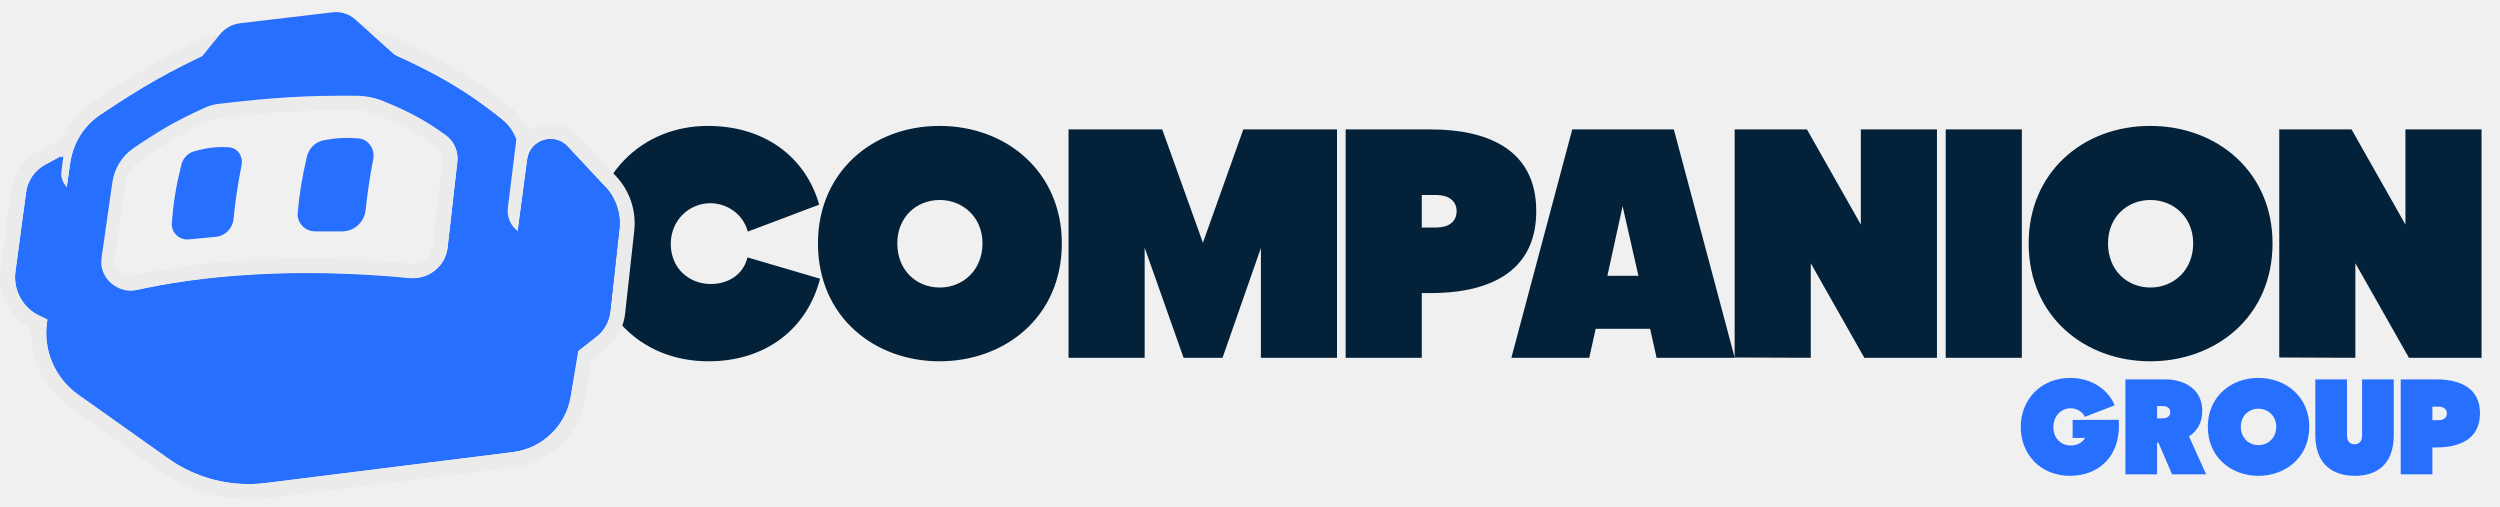
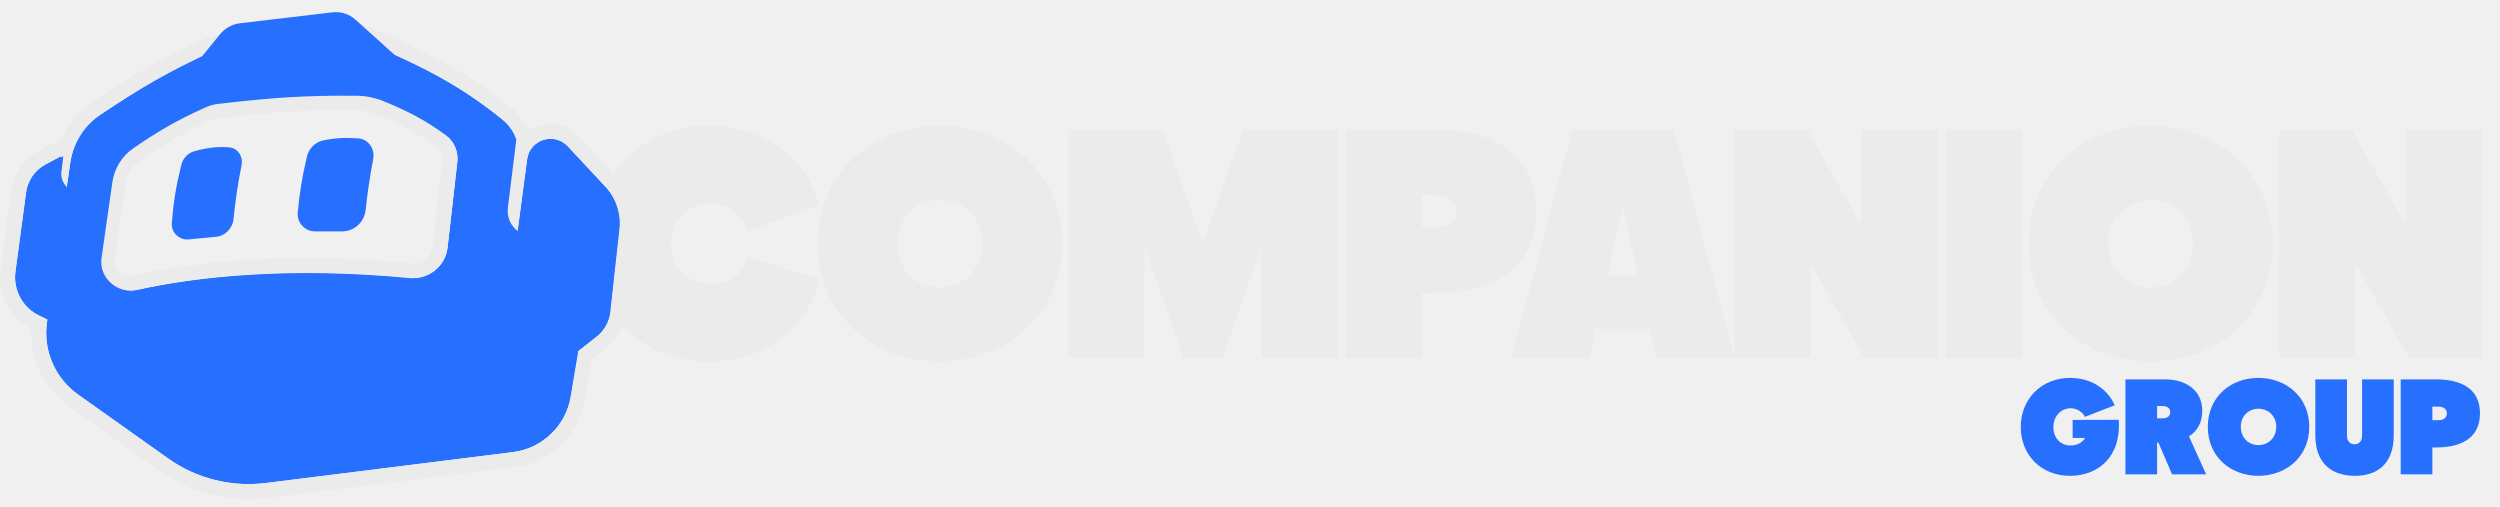
<svg xmlns="http://www.w3.org/2000/svg" width="326" height="66" viewBox="0 0 326 66" fill="none" class="hidden w-full max-w-300 xl:block 2xl:max-w-400">
-   <path d="M92.394 47.113C83.307 47.113 77.161 40.432 77.161 31.804C77.161 23.062 83.537 16.419 92.317 16.419C99.494 16.419 104.992 20.275 106.824 26.689L97.509 30.201C96.898 27.872 94.76 26.498 92.623 26.498C89.912 26.498 87.469 28.674 87.469 31.804C87.469 35.011 89.874 37.035 92.699 37.035C94.76 37.035 96.898 35.966 97.471 33.56L106.939 36.347C105.183 43.066 99.685 47.113 92.394 47.113ZM122.505 47.113C114.144 47.113 106.661 41.425 106.661 31.728C106.661 22.489 113.724 16.419 122.505 16.419C131.324 16.419 138.463 22.489 138.463 31.728C138.463 41.349 131.018 47.113 122.505 47.113ZM122.543 37.493C125.559 37.493 128.117 35.24 128.117 31.728C128.117 28.33 125.559 26.078 122.543 26.078C119.489 26.078 117.007 28.33 117.007 31.728C117.007 35.278 119.527 37.493 122.543 37.493ZM139.337 46.655V16.877H151.554L156.86 31.652L162.128 16.877H174.345V46.655H164.419V32.339L159.418 46.655H154.34L149.263 32.301V46.655H139.337ZM175.474 46.655V16.877H186.583C193.837 16.877 200.327 19.397 200.327 27.529C200.327 35.889 193.531 38.218 186.583 38.218H185.4V46.655H175.474ZM185.4 29.666H187.308C188.874 29.666 189.943 28.941 189.943 27.529C189.943 26.154 188.835 25.429 187.308 25.429H185.4V29.666ZM216.016 46.655L215.176 42.876H208.076L207.236 46.655H197.081L205.021 16.877H218.269L226.209 46.655H216.016ZM209.603 35.966H213.649L211.588 26.88L209.603 35.966ZM226.198 46.617V16.877H235.627L242.652 29.285V16.877H252.578V46.655H243.11L236.124 34.324V46.655L226.198 46.617ZM253.722 46.655V16.877H263.648V46.655H253.722ZM280.381 47.113C272.021 47.113 264.538 41.425 264.538 31.728C264.538 22.489 271.601 16.419 280.381 16.419C289.2 16.419 296.339 22.489 296.339 31.728C296.339 41.349 288.895 47.113 280.381 47.113ZM280.42 37.493C283.436 37.493 285.993 35.24 285.993 31.728C285.993 28.33 283.436 26.078 280.42 26.078C277.366 26.078 274.884 28.33 274.884 31.728C274.884 35.278 277.404 37.493 280.42 37.493ZM297.214 46.617V16.877H306.643L313.668 29.285V16.877H323.594V46.655H314.126L307.14 34.324V46.655L297.214 46.617Z" fill="#032139" />
+   <path d="M92.394 47.113C83.307 47.113 77.161 40.432 77.161 31.804C77.161 23.062 83.537 16.419 92.317 16.419C99.494 16.419 104.992 20.275 106.824 26.689L97.509 30.201C96.898 27.872 94.76 26.498 92.623 26.498C89.912 26.498 87.469 28.674 87.469 31.804C87.469 35.011 89.874 37.035 92.699 37.035C94.76 37.035 96.898 35.966 97.471 33.56L106.939 36.347C105.183 43.066 99.685 47.113 92.394 47.113ZM122.505 47.113C114.144 47.113 106.661 41.425 106.661 31.728C106.661 22.489 113.724 16.419 122.505 16.419C131.324 16.419 138.463 22.489 138.463 31.728C138.463 41.349 131.018 47.113 122.505 47.113ZM122.543 37.493C125.559 37.493 128.117 35.24 128.117 31.728C128.117 28.33 125.559 26.078 122.543 26.078C119.489 26.078 117.007 28.33 117.007 31.728C117.007 35.278 119.527 37.493 122.543 37.493ZM139.337 46.655V16.877H151.554L156.86 31.652L162.128 16.877H174.345V46.655H164.419V32.339L159.418 46.655H154.34L149.263 32.301V46.655H139.337ZM175.474 46.655V16.877H186.583C193.837 16.877 200.327 19.397 200.327 27.529C200.327 35.889 193.531 38.218 186.583 38.218H185.4V46.655H175.474ZM185.4 29.666H187.308C188.874 29.666 189.943 28.941 189.943 27.529C189.943 26.154 188.835 25.429 187.308 25.429H185.4V29.666ZM216.016 46.655L215.176 42.876H208.076L207.236 46.655H197.081L205.021 16.877H218.269L226.209 46.655H216.016ZM209.603 35.966H213.649L211.588 26.88L209.603 35.966ZM226.198 46.617V16.877H235.627L242.652 29.285V16.877H252.578V46.655H243.11L236.124 34.324V46.655L226.198 46.617ZM253.722 46.655V16.877H263.648V46.655H253.722ZM280.381 47.113C272.021 47.113 264.538 41.425 264.538 31.728C264.538 22.489 271.601 16.419 280.381 16.419C289.2 16.419 296.339 22.489 296.339 31.728C296.339 41.349 288.895 47.113 280.381 47.113ZM280.42 37.493C283.436 37.493 285.993 35.24 285.993 31.728C285.993 28.33 283.436 26.078 280.42 26.078C277.366 26.078 274.884 28.33 274.884 31.728C274.884 35.278 277.404 37.493 280.42 37.493ZM297.214 46.617V16.877H306.643L313.668 29.285V16.877H323.594V46.655H314.126L307.14 34.324V46.655L297.214 46.617Z" fill="#EBEBEB" />
  <path d="M269.938 62.047C266.095 62.047 263.507 59.268 263.507 55.679C263.507 52.043 266.19 49.28 269.938 49.28C272.859 49.28 274.94 50.884 275.749 52.853L271.859 54.361C271.7 53.885 270.938 53.234 270.017 53.234C268.826 53.234 267.762 54.203 267.762 55.695C267.762 57.219 268.81 58.093 270.001 58.093C270.811 58.093 271.542 57.743 271.891 57.108H270.271V54.758L276.289 54.742C276.623 59.601 273.574 62.047 269.938 62.047ZM277.155 61.856V49.471H282.332C284.984 49.471 287.175 50.836 287.175 53.583C287.175 55.155 286.492 56.235 285.444 56.902L287.683 61.856H283.237L281.458 57.712H281.284V61.856H277.155ZM281.284 54.552H281.998C282.554 54.552 282.999 54.314 282.999 53.742C282.999 53.186 282.538 52.948 281.998 52.948H281.284V54.552ZM294.488 62.047C291.011 62.047 287.899 59.681 287.899 55.647C287.899 51.805 290.836 49.28 294.488 49.28C298.156 49.28 301.126 51.805 301.126 55.647C301.126 59.649 298.029 62.047 294.488 62.047ZM294.504 58.045C295.759 58.045 296.823 57.108 296.823 55.647C296.823 54.234 295.759 53.297 294.504 53.297C293.234 53.297 292.202 54.234 292.202 55.647C292.202 57.124 293.25 58.045 294.504 58.045ZM307.095 62.047C304.443 62.047 301.918 60.776 301.918 56.743V49.471H306.047V56.775C306.047 57.537 306.444 57.934 307.031 57.934C307.619 57.934 308.016 57.553 308.016 56.775V49.471H312.144V56.743C312.144 60.792 309.667 62.047 307.095 62.047ZM313.053 61.856V49.471H317.674C320.691 49.471 323.39 50.519 323.39 53.901C323.39 57.378 320.564 58.347 317.674 58.347H317.182V61.856H313.053ZM317.182 54.79H317.976C318.627 54.79 319.071 54.488 319.071 53.901C319.071 53.329 318.611 53.027 317.976 53.027H317.182V54.79Z" fill="#276FFF" />
  <mask id="path-3-outside-1_859_2" maskUnits="userSpaceOnUse" x="-1.416" y="1.359" width="86.653" height="65.645" fill="black">
    <rect fill="white" x="-1.416" y="1.359" width="86.653" height="65.645" />
    <path d="M46.329 4.959C55.266 8.63 60.035 11.201 65.472 15.584C66.319 16.267 66.927 17.164 67.275 18.158L66.165 27.09C66.017 28.28 66.53 29.455 67.499 30.157L68.748 20.763C69.088 18.207 72.246 17.197 74.006 19.081L78.923 24.349C80.309 25.834 80.978 27.851 80.755 29.87L79.56 40.706C79.422 41.956 78.789 43.098 77.803 43.877L75.376 45.793L74.372 51.771C73.736 55.557 70.69 58.476 66.881 58.953L34.643 62.986C30.157 63.547 25.622 62.406 21.935 59.79L10.184 51.454C7.162 49.309 5.596 45.65 6.132 41.983L6.177 41.673L5.092 41.148C2.937 40.105 1.695 37.794 2.013 35.421L3.402 25.08C3.609 23.537 4.546 22.187 5.918 21.453L8.001 20.336L7.754 22.365C7.681 22.968 7.844 23.577 8.21 24.063L8.661 24.663L9.17 21.187C9.538 18.666 10.932 16.402 13.048 14.981C18.571 11.274 22.218 9.199 27.669 6.703C27.818 6.687 40.928 5.234 46.329 4.959ZM46.36 12.417C39.565 12.357 35.201 12.67 28.271 13.486C27.703 13.553 27.144 13.703 26.623 13.937C22.811 15.647 20.342 17.11 17.155 19.297C15.656 20.326 14.675 21.951 14.417 23.751L13 33.649C12.625 36.273 15.144 38.421 17.731 37.846C25.703 36.075 37.751 34.796 53.34 36.288C55.827 36.526 58.086 34.76 58.369 32.277L59.637 21.127C59.791 19.769 59.234 18.417 58.129 17.612C55.392 15.622 53.269 14.5 49.897 13.12C48.776 12.661 47.571 12.427 46.36 12.417Z" />
  </mask>
  <path d="M46.329 4.959C55.266 8.63 60.035 11.201 65.472 15.584C66.319 16.267 66.927 17.164 67.275 18.158L66.165 27.09C66.017 28.28 66.53 29.455 67.499 30.157L68.748 20.763C69.088 18.207 72.246 17.197 74.006 19.081L78.923 24.349C80.309 25.834 80.978 27.851 80.755 29.87L79.56 40.706C79.422 41.956 78.789 43.098 77.803 43.877L75.376 45.793L74.372 51.771C73.736 55.557 70.69 58.476 66.881 58.953L34.643 62.986C30.157 63.547 25.622 62.406 21.935 59.79L10.184 51.454C7.162 49.309 5.596 45.65 6.132 41.983L6.177 41.673L5.092 41.148C2.937 40.105 1.695 37.794 2.013 35.421L3.402 25.08C3.609 23.537 4.546 22.187 5.918 21.453L8.001 20.336L7.754 22.365C7.681 22.968 7.844 23.577 8.21 24.063L8.661 24.663L9.17 21.187C9.538 18.666 10.932 16.402 13.048 14.981C18.571 11.274 22.218 9.199 27.669 6.703C27.818 6.687 40.928 5.234 46.329 4.959ZM46.36 12.417C39.565 12.357 35.201 12.67 28.271 13.486C27.703 13.553 27.144 13.703 26.623 13.937C22.811 15.647 20.342 17.11 17.155 19.297C15.656 20.326 14.675 21.951 14.417 23.751L13 33.649C12.625 36.273 15.144 38.421 17.731 37.846C25.703 36.075 37.751 34.796 53.34 36.288C55.827 36.526 58.086 34.76 58.369 32.277L59.637 21.127C59.791 19.769 59.234 18.417 58.129 17.612C55.392 15.622 53.269 14.5 49.897 13.12C48.776 12.661 47.571 12.427 46.36 12.417Z" fill="#276FFF" />
  <path d="M46.329 4.959L47.075 3.142L46.668 2.975L46.229 2.997L46.329 4.959ZM65.472 15.584L66.705 14.056L66.705 14.056L65.472 15.584ZM67.275 18.158L69.224 18.4L69.281 17.943L69.129 17.509L67.275 18.158ZM66.165 27.09L64.217 26.848L64.217 26.848L66.165 27.09ZM67.499 30.157L66.346 31.747L69.012 33.68L69.446 30.416L67.499 30.157ZM68.748 20.763L70.695 21.022L70.695 21.022L68.748 20.763ZM74.006 19.081L75.442 17.741L75.441 17.741L74.006 19.081ZM78.923 24.349L80.359 23.009L80.358 23.009L78.923 24.349ZM80.755 29.87L82.707 30.086L82.707 30.085L80.755 29.87ZM79.56 40.706L81.512 40.921L81.512 40.921L79.56 40.706ZM77.803 43.877L79.019 45.419L79.02 45.418L77.803 43.877ZM75.376 45.793L74.159 44.252L73.565 44.721L73.44 45.468L75.376 45.793ZM74.372 51.771L76.309 52.096L76.309 52.096L74.372 51.771ZM66.881 58.953L67.125 60.901L67.125 60.901L66.881 58.953ZM34.643 62.986L34.886 64.934L34.887 64.934L34.643 62.986ZM21.935 59.79L20.799 61.392L20.799 61.392L21.935 59.79ZM10.184 51.454L9.048 53.055L9.048 53.055L10.184 51.454ZM6.132 41.983L8.075 42.267L8.075 42.265L6.132 41.983ZM6.177 41.673L8.12 41.955L8.327 40.532L7.032 39.905L6.177 41.673ZM5.092 41.148L4.237 42.915L4.237 42.915L5.092 41.148ZM2.013 35.421L0.067 35.159L0.067 35.159L2.013 35.421ZM3.402 25.08L5.348 25.341L5.348 25.341L3.402 25.08ZM5.918 21.453L6.845 23.184L6.846 23.183L5.918 21.453ZM8.001 20.336L9.95 20.573L10.407 16.819L7.073 18.605L8.001 20.336ZM7.754 22.365L9.703 22.603L9.704 22.602L7.754 22.365ZM8.21 24.063L9.778 22.882L9.778 22.882L8.21 24.063ZM8.661 24.663L7.093 25.844L9.923 29.603L10.604 24.947L8.661 24.663ZM9.17 21.187L11.113 21.471L11.113 21.471L9.17 21.187ZM13.048 14.981L11.954 13.351L11.954 13.351L13.048 14.981ZM27.669 6.703L27.452 4.752L27.139 4.786L26.851 4.918L27.669 6.703ZM46.36 12.417L46.377 10.453L46.377 10.453L46.36 12.417ZM28.271 13.486L28.042 11.536L28.042 11.536L28.271 13.486ZM26.623 13.937L25.82 12.145L25.819 12.146L26.623 13.937ZM17.155 19.297L16.044 17.677L16.044 17.678L17.155 19.297ZM14.417 23.751L12.473 23.473L12.473 23.473L14.417 23.751ZM13 33.649L11.057 33.371L11.057 33.371L13 33.649ZM17.731 37.846L17.305 35.929L17.305 35.929L17.731 37.846ZM53.34 36.288L53.153 38.243L53.153 38.243L53.34 36.288ZM58.369 32.277L60.32 32.499L60.32 32.499L58.369 32.277ZM59.637 21.127L61.588 21.349L61.588 21.349L59.637 21.127ZM58.129 17.612L59.284 16.025L59.284 16.024L58.129 17.612ZM49.897 13.12L50.641 11.302L50.641 11.302L49.897 13.12ZM46.329 4.959L45.583 6.775C54.425 10.408 59.005 12.893 64.24 17.113L65.472 15.584L66.705 14.056C61.065 9.509 56.107 6.853 47.075 3.142L46.329 4.959ZM65.472 15.584L64.24 17.113C64.786 17.553 65.188 18.139 65.422 18.807L67.275 18.158L69.129 17.509C68.666 16.189 67.851 14.98 66.705 14.056L65.472 15.584ZM67.275 18.158L65.326 17.916L64.217 26.848L66.165 27.09L68.114 27.332L69.224 18.4L67.275 18.158ZM66.165 27.09L64.217 26.848C63.98 28.75 64.8 30.626 66.346 31.747L67.499 30.157L68.652 28.568C68.26 28.284 68.055 27.81 68.114 27.332L66.165 27.09ZM67.499 30.157L69.446 30.416L70.695 21.022L68.748 20.763L66.802 20.504L65.553 29.899L67.499 30.157ZM68.748 20.763L70.695 21.022C70.816 20.109 71.943 19.749 72.571 20.421L74.006 19.081L75.441 17.741C72.55 14.644 67.359 16.305 66.802 20.505L68.748 20.763ZM74.006 19.081L72.571 20.421L77.487 25.689L78.923 24.349L80.358 23.009L75.442 17.741L74.006 19.081ZM78.923 24.349L77.487 25.689C78.483 26.756 78.963 28.204 78.803 29.655L80.755 29.87L82.707 30.085C82.992 27.498 82.135 24.913 80.359 23.009L78.923 24.349ZM80.755 29.87L78.803 29.655L77.608 40.491L79.56 40.706L81.512 40.921L82.707 30.086L80.755 29.87ZM79.56 40.706L77.608 40.491C77.528 41.218 77.16 41.883 76.586 42.337L77.803 43.877L79.02 45.418C80.419 44.313 81.317 42.693 81.512 40.921L79.56 40.706ZM77.803 43.877L76.586 42.336L74.159 44.252L75.376 45.793L76.593 47.334L79.019 45.419L77.803 43.877ZM75.376 45.793L73.44 45.468L72.436 51.446L74.372 51.771L76.309 52.096L77.313 46.118L75.376 45.793ZM74.372 51.771L72.436 51.445C71.943 54.375 69.586 56.636 66.637 57.005L66.881 58.953L67.125 60.901C71.794 60.317 75.529 56.738 76.309 52.096L74.372 51.771ZM66.881 58.953L66.637 57.005L34.399 61.037L34.643 62.986L34.887 64.934L67.125 60.901L66.881 58.953ZM34.643 62.986L34.399 61.037C30.4 61.537 26.358 60.521 23.071 58.189L21.935 59.79L20.799 61.392C24.886 64.292 29.913 65.556 34.886 64.934L34.643 62.986ZM21.935 59.79L23.071 58.189L11.321 49.852L10.184 51.454L9.048 53.055L20.799 61.392L21.935 59.79ZM10.184 51.454L11.321 49.852C8.9 48.135 7.646 45.204 8.075 42.267L6.132 41.983L4.189 41.699C3.547 46.096 5.423 50.483 9.048 53.055L10.184 51.454ZM6.132 41.983L8.075 42.265L8.12 41.955L6.177 41.673L4.234 41.391L4.189 41.701L6.132 41.983ZM6.177 41.673L7.032 39.905L5.947 39.38L5.092 41.148L4.237 42.915L5.322 43.44L6.177 41.673ZM5.092 41.148L5.948 39.38C4.556 38.707 3.754 37.214 3.959 35.682L2.013 35.421L0.067 35.159C-0.365 38.373 1.318 41.503 4.237 42.915L5.092 41.148ZM2.013 35.421L3.959 35.682L5.348 25.341L3.402 25.08L1.456 24.818L0.067 35.159L2.013 35.421ZM3.402 25.08L5.348 25.341C5.471 24.424 6.029 23.621 6.845 23.184L5.918 21.453L4.992 19.721C3.064 20.753 1.747 22.65 1.456 24.818L3.402 25.08ZM5.918 21.453L6.846 23.183L8.929 22.067L8.001 20.336L7.073 18.605L4.991 19.722L5.918 21.453ZM8.001 20.336L6.052 20.099L5.805 22.128L7.754 22.365L9.704 22.602L9.95 20.573L8.001 20.336ZM7.754 22.365L5.805 22.126C5.67 23.235 5.969 24.352 6.641 25.244L8.21 24.063L9.778 22.882C9.718 22.802 9.691 22.702 9.703 22.603L7.754 22.365ZM8.21 24.063L6.641 25.244L7.093 25.844L8.661 24.663L10.23 23.482L9.778 22.882L8.21 24.063ZM8.661 24.663L10.604 24.947L11.113 21.471L9.17 21.187L7.227 20.903L6.718 24.379L8.661 24.663ZM9.17 21.187L11.113 21.471C11.403 19.482 12.5 17.714 14.143 16.612L13.048 14.981L11.954 13.351C9.365 15.089 7.673 17.849 7.227 20.903L9.17 21.187ZM13.048 14.981L14.143 16.612C19.589 12.955 23.144 10.935 28.486 8.489L27.669 6.703L26.851 4.918C21.292 7.463 17.552 9.593 11.954 13.351L13.048 14.981ZM27.669 6.703L27.885 8.655C28.064 8.635 41.101 7.191 46.429 6.92L46.329 4.959L46.229 2.997C40.755 3.277 27.573 4.738 27.452 4.752L27.669 6.703ZM46.36 12.417L46.377 10.453C39.482 10.393 35.033 10.712 28.042 11.536L28.271 13.486L28.501 15.436C35.369 14.627 39.648 14.322 46.343 14.38L46.36 12.417ZM28.271 13.486L28.042 11.536C27.285 11.625 26.531 11.826 25.82 12.145L26.623 13.937L27.426 15.729C27.758 15.58 28.122 15.481 28.501 15.436L28.271 13.486ZM26.623 13.937L25.819 12.146C21.882 13.912 19.31 15.436 16.044 17.677L17.155 19.297L18.267 20.916C21.373 18.784 23.739 17.383 27.426 15.729L26.623 13.937ZM17.155 19.297L16.044 17.678C14.077 19.028 12.806 21.147 12.473 23.473L14.417 23.751L16.36 24.029C16.543 22.754 17.235 21.623 18.267 20.916L17.155 19.297ZM14.417 23.751L12.473 23.473L11.057 33.371L13 33.649L14.944 33.927L16.361 24.029L14.417 23.751ZM13 33.649L11.057 33.371C10.469 37.48 14.358 40.607 18.157 39.763L17.731 37.846L17.305 35.929C15.93 36.234 14.781 35.065 14.944 33.927L13 33.649ZM17.731 37.846L18.157 39.763C25.922 38.037 37.763 36.77 53.153 38.243L53.34 36.288L53.527 34.333C37.739 32.822 25.483 34.112 17.305 35.929L17.731 37.846ZM53.34 36.288L53.153 38.243C56.666 38.578 59.912 36.085 60.32 32.499L58.369 32.277L56.418 32.055C56.261 33.434 54.988 34.473 53.526 34.333L53.34 36.288ZM58.369 32.277L60.32 32.499L61.588 21.349L59.637 21.127L57.686 20.905L56.418 32.055L58.369 32.277ZM59.637 21.127L61.588 21.349C61.818 19.328 60.992 17.268 59.284 16.025L58.129 17.612L56.974 19.2C57.476 19.566 57.765 20.21 57.686 20.906L59.637 21.127ZM58.129 17.612L59.284 16.024C56.396 13.924 54.129 12.73 50.641 11.302L49.897 13.12L49.154 14.937C52.41 16.27 54.388 17.32 56.974 19.2L58.129 17.612ZM49.897 13.12L50.641 11.302C49.28 10.745 47.828 10.466 46.377 10.453L46.36 12.417L46.343 14.38C47.315 14.389 48.272 14.576 49.154 14.937L49.897 13.12Z" fill="#EBEBEB" mask="url(#path-3-outside-1_859_2)" />
  <path d="M46.451 5.052C55.358 8.711 60.111 11.273 65.529 15.641C66.374 16.322 66.98 17.217 67.327 18.209L66.222 27.107C66.074 28.293 66.584 29.464 67.55 30.164L68.794 20.802C69.133 18.255 72.282 17.248 74.035 19.127L78.935 24.376C80.316 25.856 80.983 27.866 80.761 29.879L79.57 40.677C79.432 41.922 78.802 43.061 77.819 43.837L75.4 45.747L74.4 51.704C73.765 55.477 70.73 58.386 66.934 58.861L34.806 62.879C30.335 63.439 25.816 62.303 22.141 59.696L10.431 51.388C7.418 49.251 5.858 45.604 6.392 41.949L6.437 41.639L5.356 41.116C3.209 40.077 1.971 37.775 2.288 35.41L3.672 25.103C3.878 23.566 4.812 22.222 6.18 21.49L8.256 20.378L8.009 22.398C7.935 23 8.097 23.607 8.462 24.091L8.913 24.689L9.419 21.224C9.787 18.712 11.176 16.456 13.284 15.04C18.788 11.345 22.423 9.278 27.855 6.791C27.984 6.776 41.064 5.326 46.451 5.052ZM46.482 12.484C39.71 12.425 35.362 12.736 28.456 13.55C27.89 13.617 27.332 13.767 26.812 14C23.013 15.704 20.554 17.161 17.378 19.34C15.884 20.366 14.905 21.985 14.649 23.779L13.237 33.643C12.862 36.258 15.373 38.4 17.951 37.827C25.895 36.062 37.903 34.788 53.439 36.275C55.917 36.511 58.168 34.751 58.45 32.277L59.714 21.165C59.868 19.811 59.313 18.464 58.211 17.662C55.483 15.678 53.368 14.56 50.008 13.185C48.89 12.728 47.689 12.495 46.482 12.484Z" fill="#276FFF" />
  <path d="M43.351 1.607C44.441 1.478 45.533 1.826 46.349 2.56L55.972 11.227L25.249 8.705L28.68 4.481C29.337 3.672 30.282 3.151 31.317 3.029L43.351 1.607Z" fill="#276FFF" />
  <path d="M40.005 20.48C39.373 23.251 39.061 25.109 38.824 27.733C38.705 29.05 39.758 30.171 41.081 30.171H44.618C46.195 30.171 47.505 28.968 47.675 27.4C47.914 25.202 48.199 23.201 48.671 20.719C48.918 19.415 48.036 18.139 46.713 18.043C44.983 17.918 43.65 18 42.152 18.307C41.069 18.529 40.251 19.402 40.005 20.48Z" fill="#276FFF" />
  <path d="M23.649 21.483C22.924 24.426 22.62 26.356 22.405 29.075C22.306 30.318 23.366 31.335 24.607 31.217L28.146 30.88C29.365 30.764 30.324 29.793 30.449 28.575C30.713 25.99 30.988 24.181 31.503 21.508C31.717 20.4 30.999 19.298 29.874 19.212C28.298 19.09 26.981 19.27 25.333 19.725C24.494 19.957 23.857 20.638 23.649 21.483Z" fill="#276FFF" />
</svg>
